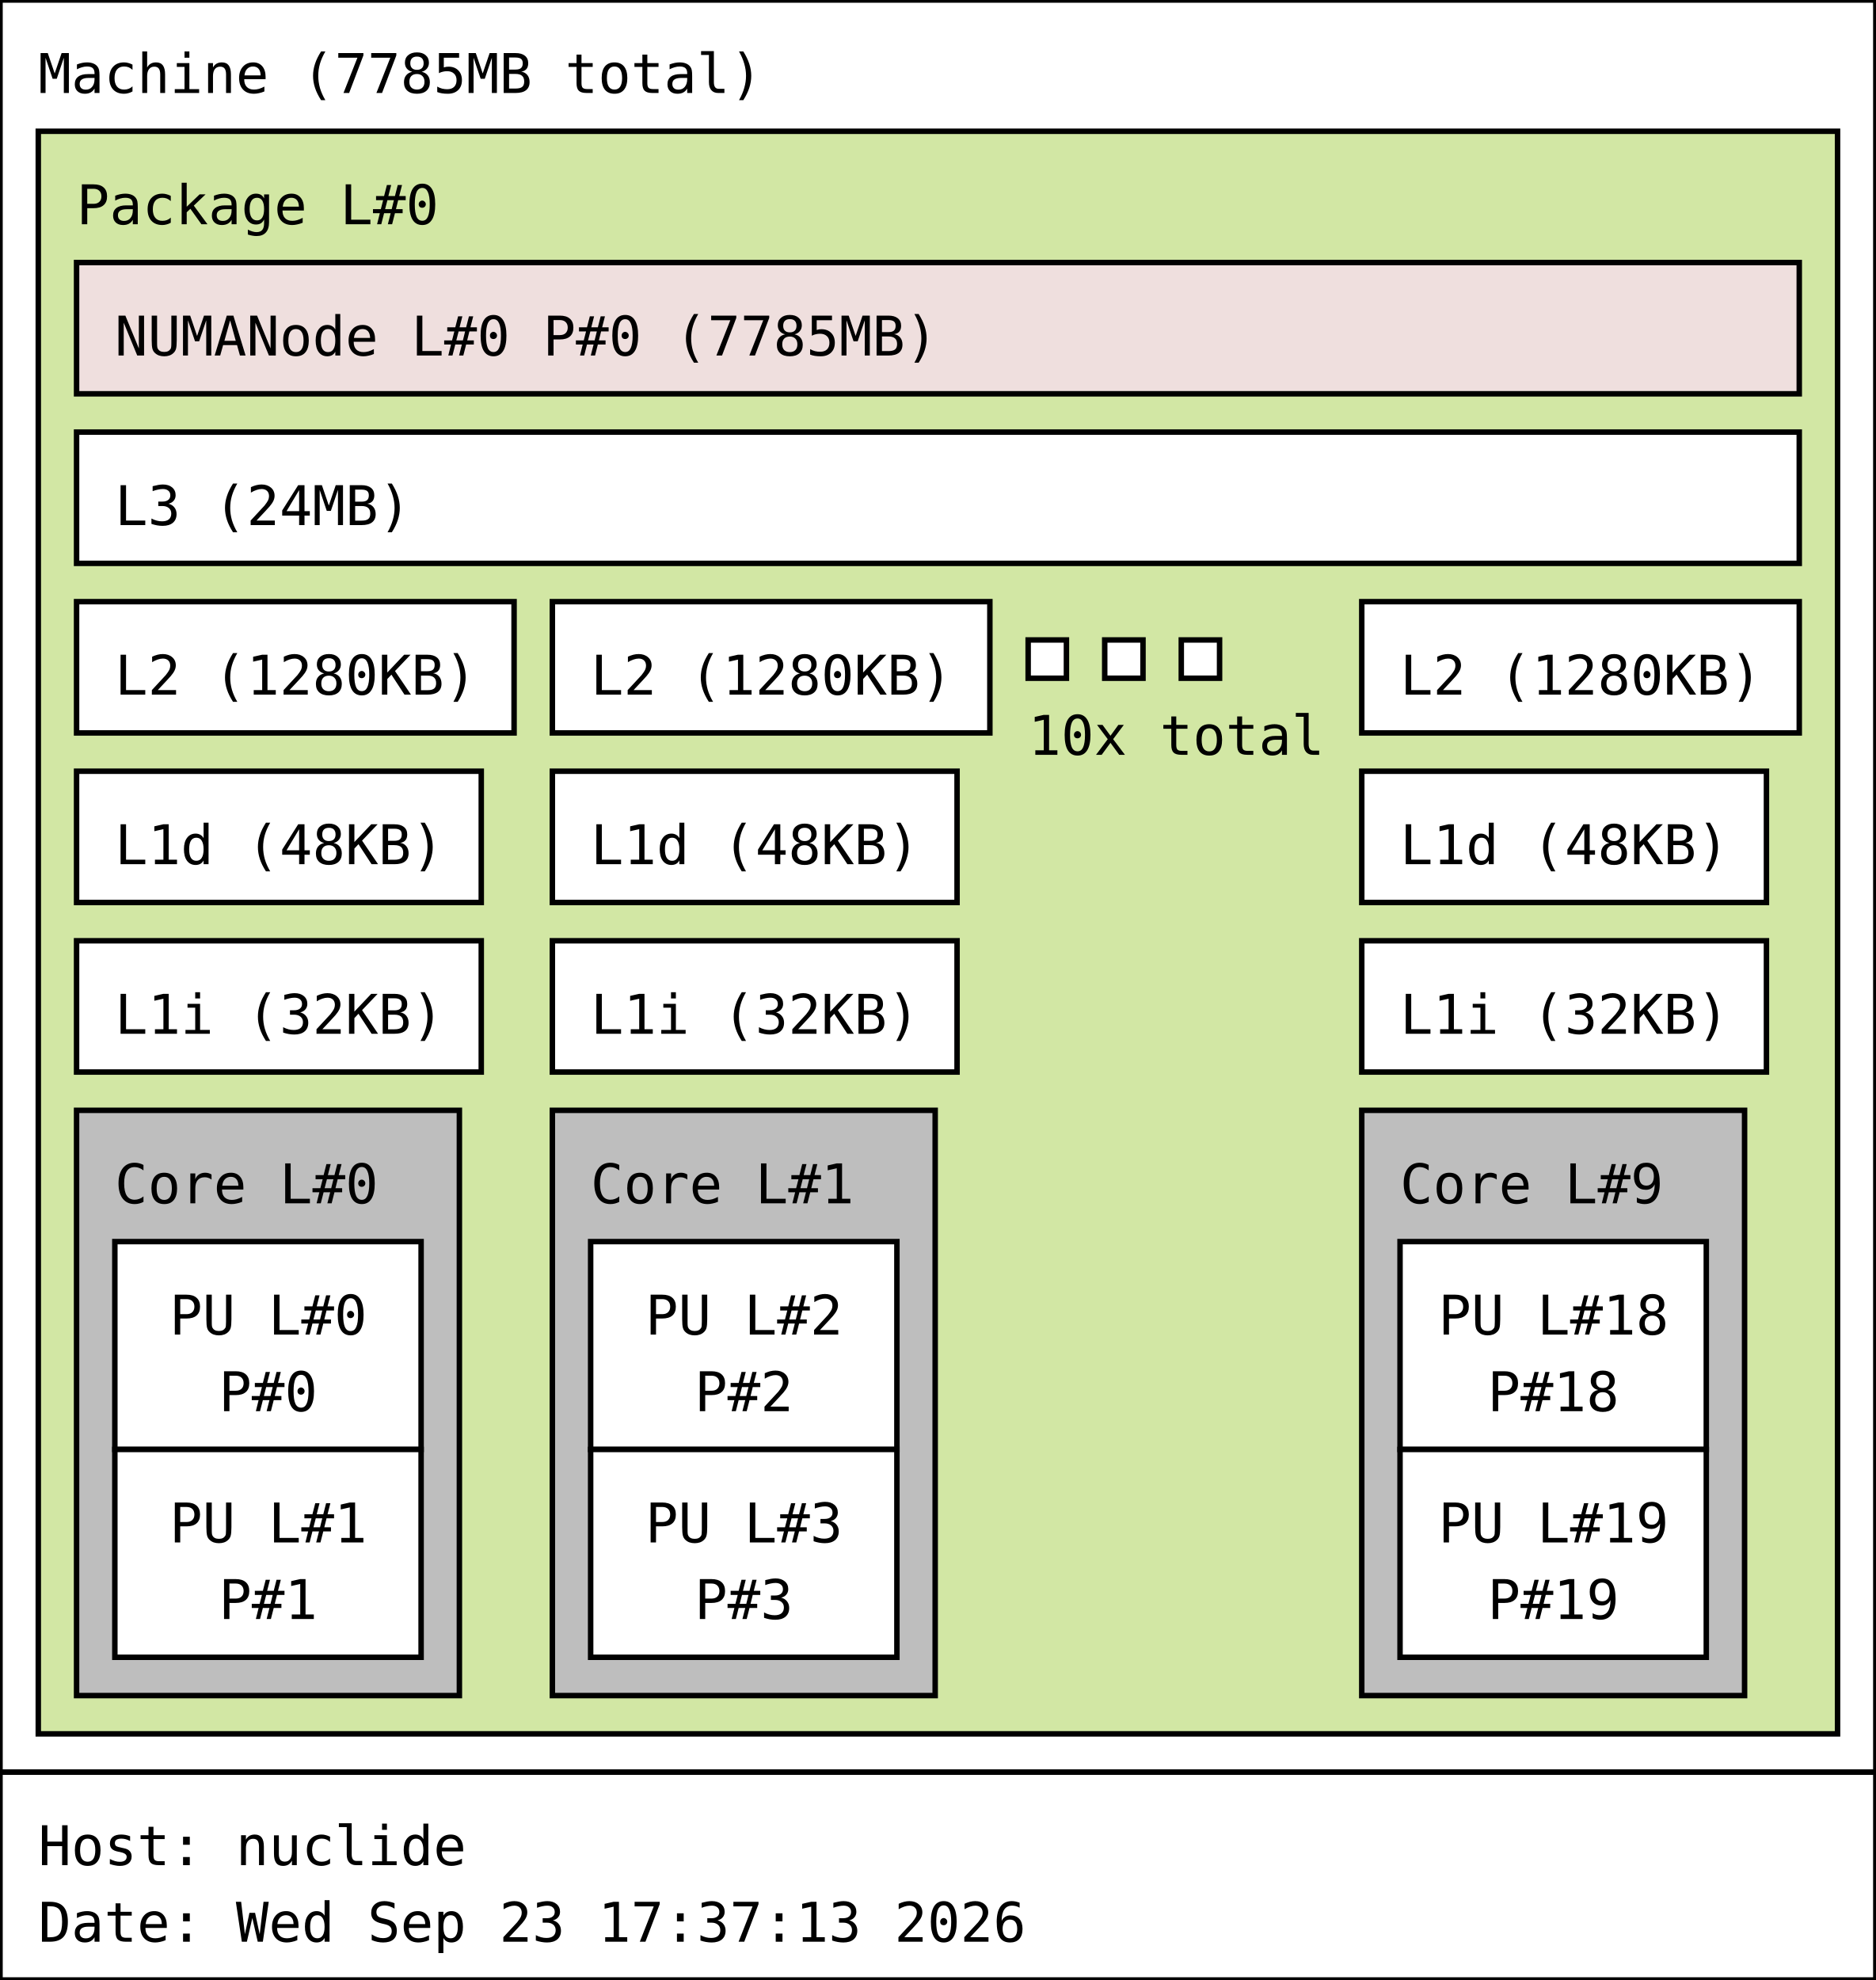
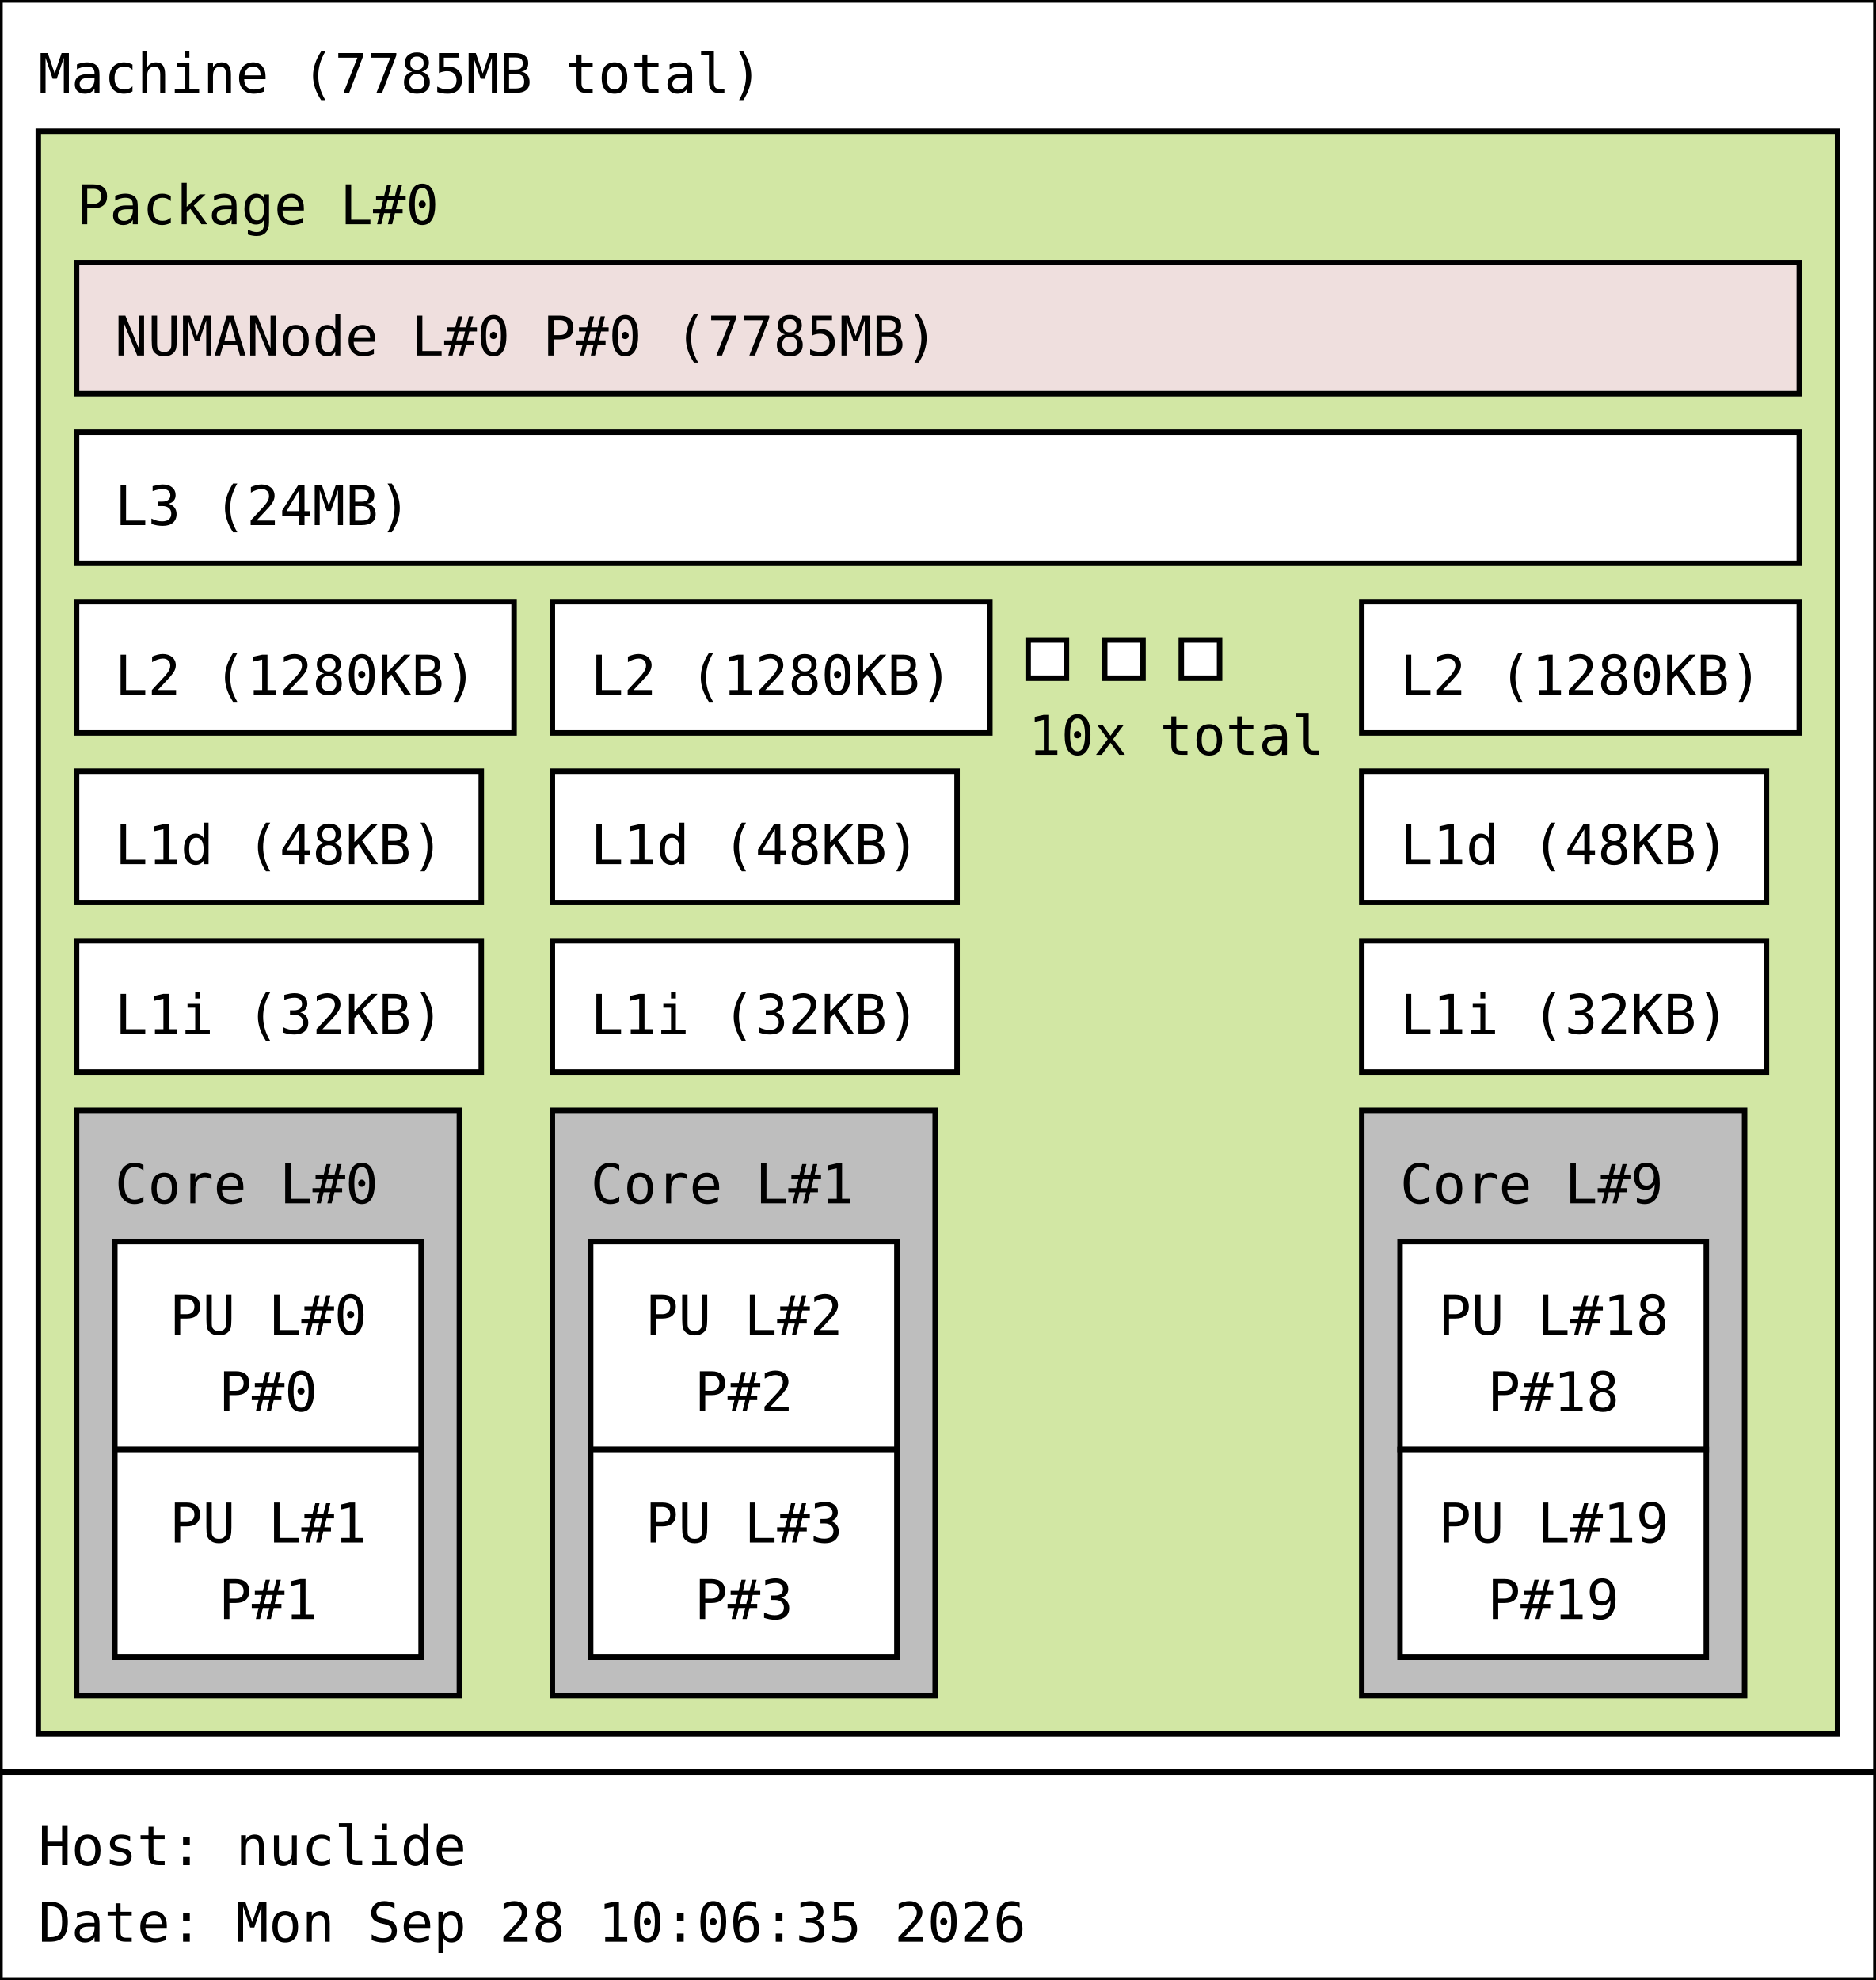
<svg xmlns="http://www.w3.org/2000/svg" width="343px" height="362px" viewBox="0 0 343px 362px" version="1.1">
  <rect id="Machine_0_rect" class="Machine" x="0" y="0" width="343" height="324" fill="rgb(255,255,255)" stroke="rgb(0,0,0)" stroke-width="1" />
  <text id="Machine_0_text" class="Machine" font-family="Monospace" x="7" y="17" fill="rgb(0,0,0)" font-size="10px">Machine (7785MB total)</text>
  <rect id="Package_0_rect" class="Package" x="7" y="24" width="329" height="293" fill="rgb(210,231,164)" stroke="rgb(0,0,0)" stroke-width="1" />
  <text id="Package_0_text" class="Package" font-family="Monospace" x="14" y="41" fill="rgb(0,0,0)" font-size="10px">Package L#0</text>
  <rect id="L3_0_rect" class="L3" x="14" y="79" width="315" height="24" fill="rgb(255,255,255)" stroke="rgb(0,0,0)" stroke-width="1" />
  <text id="L3_0_text" class="L3" font-family="Monospace" x="21" y="96" fill="rgb(0,0,0)" font-size="10px">L3 (24MB)</text>
  <rect id="L2_0_rect" class="L2" x="14" y="110" width="80" height="24" fill="rgb(255,255,255)" stroke="rgb(0,0,0)" stroke-width="1" />
  <text id="L2_0_text" class="L2" font-family="Monospace" x="21" y="127" fill="rgb(0,0,0)" font-size="10px">L2 (1280KB)</text>
  <rect id="L1d_0_rect" class="L1d" x="14" y="141" width="74" height="24" fill="rgb(255,255,255)" stroke="rgb(0,0,0)" stroke-width="1" />
  <text id="L1d_0_text" class="L1d" font-family="Monospace" x="21" y="158" fill="rgb(0,0,0)" font-size="10px">L1d (48KB)</text>
  <rect id="L1i_0_rect" class="L1i" x="14" y="172" width="74" height="24" fill="rgb(255,255,255)" stroke="rgb(0,0,0)" stroke-width="1" />
  <text id="L1i_0_text" class="L1i" font-family="Monospace" x="21" y="189" fill="rgb(0,0,0)" font-size="10px">L1i (32KB)</text>
  <rect id="Core_0_rect" class="Core" x="14" y="203" width="70" height="107" fill="rgb(190,190,190)" stroke="rgb(0,0,0)" stroke-width="1" />
  <text id="Core_0_text" class="Core" font-family="Monospace" x="21" y="220" fill="rgb(0,0,0)" font-size="10px">Core L#0</text>
  <rect id="PU_0_rect" class="PU" x="21" y="227" width="56" height="38" fill="rgb(255,255,255)" stroke="rgb(0,0,0)" stroke-width="1" />
  <text id="PU_0_text" class="PU" font-family="Monospace" x="31" y="244" fill="rgb(0,0,0)" font-size="10px">PU L#0</text>
  <text id="PU_0_text_1" class="PU" font-family="Monospace" x="40" y="258" fill="rgb(0,0,0)" font-size="10px">P#0</text>
  <rect id="PU_1_rect" class="PU" x="21" y="265" width="56" height="38" fill="rgb(255,255,255)" stroke="rgb(0,0,0)" stroke-width="1" />
  <text id="PU_1_text" class="PU" font-family="Monospace" x="31" y="282" fill="rgb(0,0,0)" font-size="10px">PU L#1</text>
  <text id="PU_1_text_1" class="PU" font-family="Monospace" x="40" y="296" fill="rgb(0,0,0)" font-size="10px">P#1</text>
  <rect id="L2_1_rect" class="L2" x="101" y="110" width="80" height="24" fill="rgb(255,255,255)" stroke="rgb(0,0,0)" stroke-width="1" />
  <text id="L2_1_text" class="L2" font-family="Monospace" x="108" y="127" fill="rgb(0,0,0)" font-size="10px">L2 (1280KB)</text>
  <rect id="L1d_1_rect" class="L1d" x="101" y="141" width="74" height="24" fill="rgb(255,255,255)" stroke="rgb(0,0,0)" stroke-width="1" />
  <text id="L1d_1_text" class="L1d" font-family="Monospace" x="108" y="158" fill="rgb(0,0,0)" font-size="10px">L1d (48KB)</text>
  <rect id="L1i_1_rect" class="L1i" x="101" y="172" width="74" height="24" fill="rgb(255,255,255)" stroke="rgb(0,0,0)" stroke-width="1" />
  <text id="L1i_1_text" class="L1i" font-family="Monospace" x="108" y="189" fill="rgb(0,0,0)" font-size="10px">L1i (32KB)</text>
  <rect id="Core_1_rect" class="Core" x="101" y="203" width="70" height="107" fill="rgb(190,190,190)" stroke="rgb(0,0,0)" stroke-width="1" />
  <text id="Core_1_text" class="Core" font-family="Monospace" x="108" y="220" fill="rgb(0,0,0)" font-size="10px">Core L#1</text>
  <rect id="PU_2_rect" class="PU" x="108" y="227" width="56" height="38" fill="rgb(255,255,255)" stroke="rgb(0,0,0)" stroke-width="1" />
  <text id="PU_2_text" class="PU" font-family="Monospace" x="118" y="244" fill="rgb(0,0,0)" font-size="10px">PU L#2</text>
  <text id="PU_2_text_1" class="PU" font-family="Monospace" x="127" y="258" fill="rgb(0,0,0)" font-size="10px">P#2</text>
  <rect id="PU_3_rect" class="PU" x="108" y="265" width="56" height="38" fill="rgb(255,255,255)" stroke="rgb(0,0,0)" stroke-width="1" />
  <text id="PU_3_text" class="PU" font-family="Monospace" x="118" y="282" fill="rgb(0,0,0)" font-size="10px">PU L#3</text>
  <text id="PU_3_text_1" class="PU" font-family="Monospace" x="127" y="296" fill="rgb(0,0,0)" font-size="10px">P#3</text>
  <rect id="L2_2_rect" class="L2" x="188" y="117" width="7" height="7" fill="rgb(255,255,255)" stroke="rgb(0,0,0)" stroke-width="1" />
  <rect id="L2_2_rect" class="L2" x="202" y="117" width="7" height="7" fill="rgb(255,255,255)" stroke="rgb(0,0,0)" stroke-width="1" />
  <rect id="L2_2_rect" class="L2" x="216" y="117" width="7" height="7" fill="rgb(255,255,255)" stroke="rgb(0,0,0)" stroke-width="1" />
  <text id="L2_2_text" class="L2" font-family="Monospace" x="188" y="138" fill="rgb(0,0,0)" font-size="10px">10x total</text>
  <rect id="L2_9_rect" class="L2" x="249" y="110" width="80" height="24" fill="rgb(255,255,255)" stroke="rgb(0,0,0)" stroke-width="1" />
  <text id="L2_9_text" class="L2" font-family="Monospace" x="256" y="127" fill="rgb(0,0,0)" font-size="10px">L2 (1280KB)</text>
  <rect id="L1d_9_rect" class="L1d" x="249" y="141" width="74" height="24" fill="rgb(255,255,255)" stroke="rgb(0,0,0)" stroke-width="1" />
  <text id="L1d_9_text" class="L1d" font-family="Monospace" x="256" y="158" fill="rgb(0,0,0)" font-size="10px">L1d (48KB)</text>
  <rect id="L1i_9_rect" class="L1i" x="249" y="172" width="74" height="24" fill="rgb(255,255,255)" stroke="rgb(0,0,0)" stroke-width="1" />
  <text id="L1i_9_text" class="L1i" font-family="Monospace" x="256" y="189" fill="rgb(0,0,0)" font-size="10px">L1i (32KB)</text>
  <rect id="Core_9_rect" class="Core" x="249" y="203" width="70" height="107" fill="rgb(190,190,190)" stroke="rgb(0,0,0)" stroke-width="1" />
  <text id="Core_9_text" class="Core" font-family="Monospace" x="256" y="220" fill="rgb(0,0,0)" font-size="10px">Core L#9</text>
  <rect id="PU_18_rect" class="PU" x="256" y="227" width="56" height="38" fill="rgb(255,255,255)" stroke="rgb(0,0,0)" stroke-width="1" />
  <text id="PU_18_text" class="PU" font-family="Monospace" x="263" y="244" fill="rgb(0,0,0)" font-size="10px">PU L#18</text>
  <text id="PU_18_text_1" class="PU" font-family="Monospace" x="272" y="258" fill="rgb(0,0,0)" font-size="10px">P#18</text>
  <rect id="PU_19_rect" class="PU" x="256" y="265" width="56" height="38" fill="rgb(255,255,255)" stroke="rgb(0,0,0)" stroke-width="1" />
  <text id="PU_19_text" class="PU" font-family="Monospace" x="263" y="282" fill="rgb(0,0,0)" font-size="10px">PU L#19</text>
  <text id="PU_19_text_1" class="PU" font-family="Monospace" x="272" y="296" fill="rgb(0,0,0)" font-size="10px">P#19</text>
  <rect id="NUMANode_0_rect" class="NUMANode" x="14" y="48" width="315" height="24" fill="rgb(239,223,222)" stroke="rgb(0,0,0)" stroke-width="1" />
  <text id="NUMANode_0_text" class="NUMANode" font-family="Monospace" x="21" y="65" fill="rgb(0,0,0)" font-size="10px">NUMANode L#0 P#0 (7785MB)</text>
  <rect id="anon_rect" x="0" y="324" width="343" height="38" fill="rgb(255,255,255)" stroke="rgb(0,0,0)" stroke-width="1" />
  <text id="anon_text" font-family="Monospace" x="7" y="341" fill="rgb(0,0,0)" font-size="10px">Host: nuclide</text>
-   <text id="anon_text_1" font-family="Monospace" x="7" y="355" fill="rgb(0,0,0)" font-size="10px">Date: Wed Sep 23 17:37:13 2026</text>
+   <text id="anon_text_1" font-family="Monospace" x="7" y="355" fill="rgb(0,0,0)" font-size="10px">Date: Mon Sep 28 10:06:35 2026</text>
</svg>
